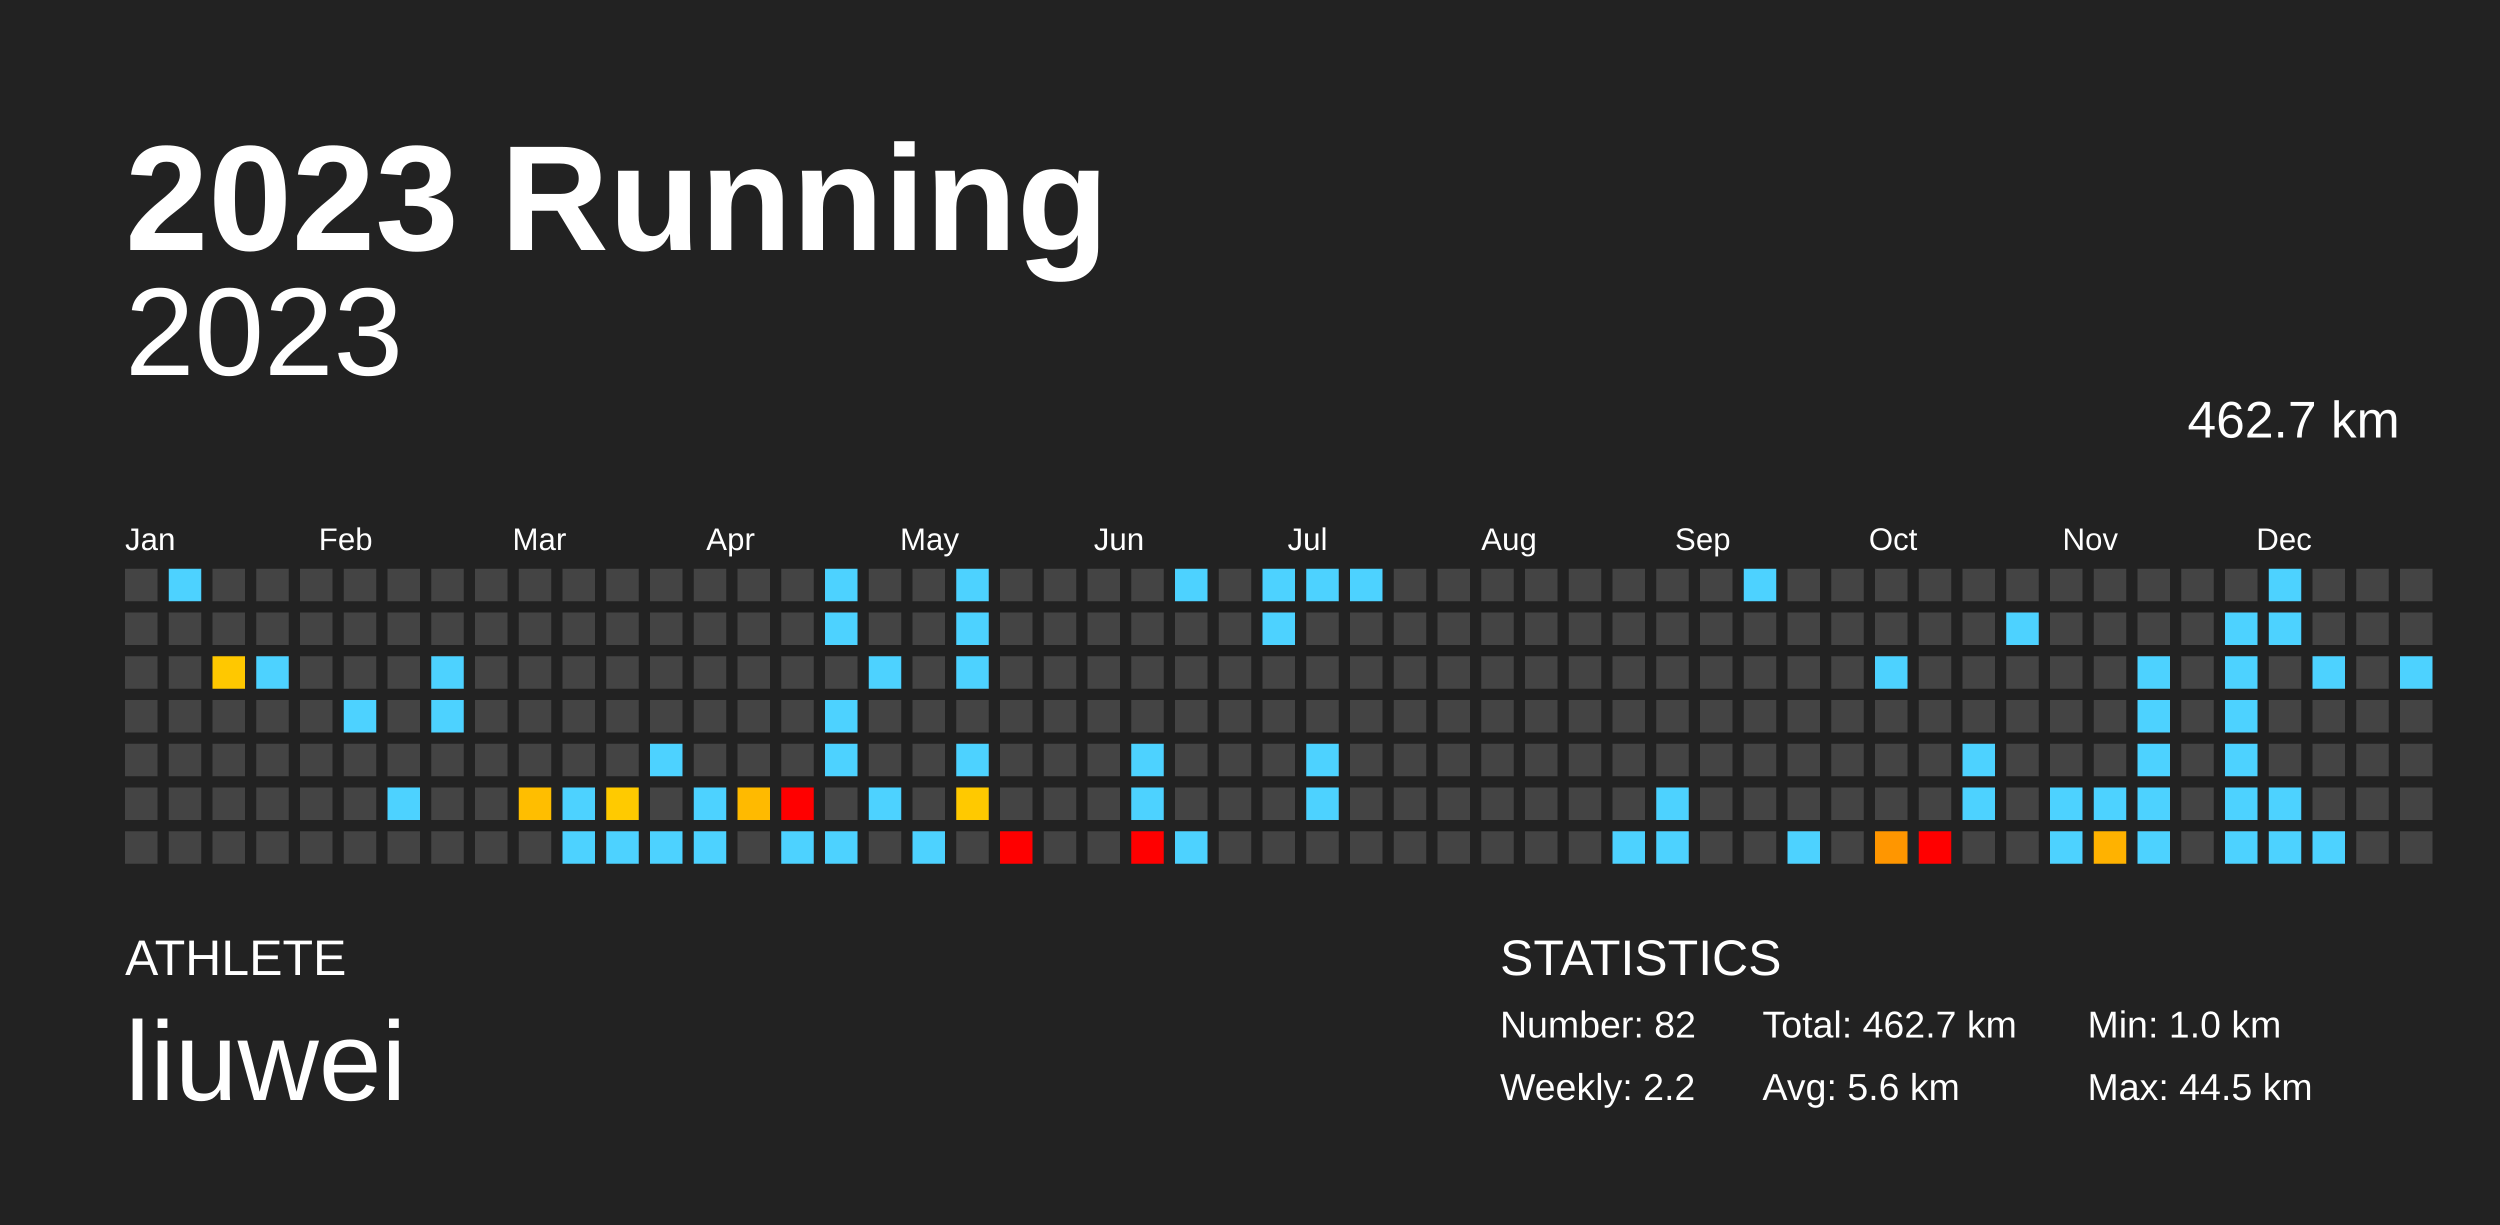
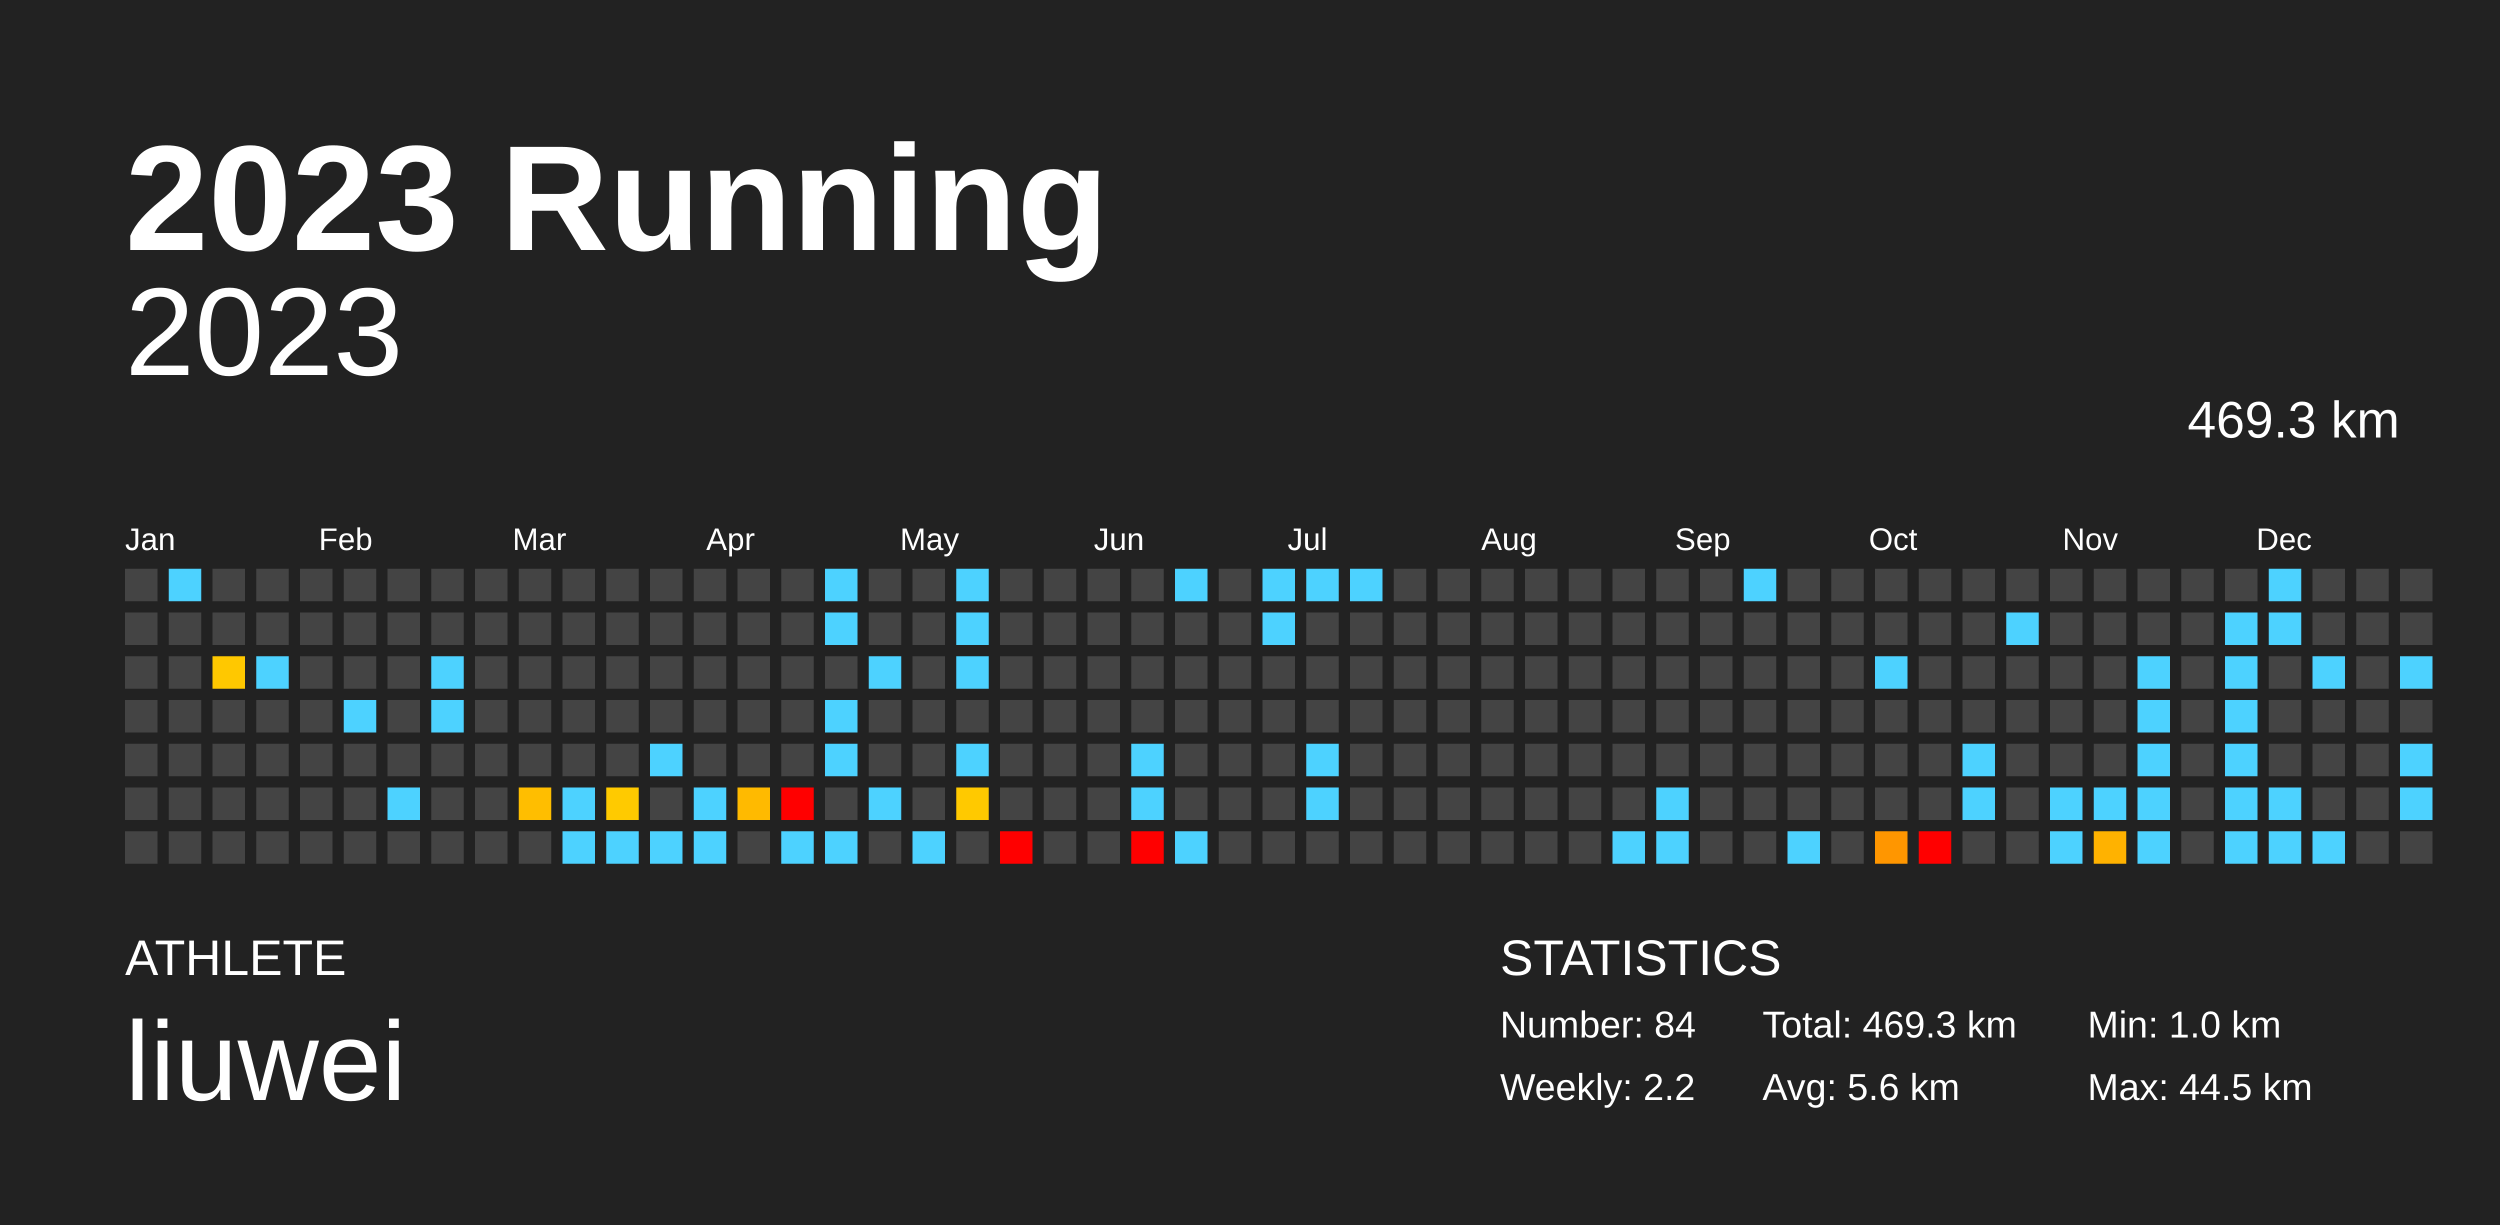
<svg xmlns="http://www.w3.org/2000/svg" baseProfile="full" height="98mm" version="1.1" viewBox="0,0,200,98" width="200mm">
  <defs />
  <rect fill="#222222" height="98" width="200" x="0" y="0" />
  <text fill="#FFFFFF" style="font-size:12px; font-family:Arial; font-weight:bold;" x="10" y="20">2023 Running</text>
  <text fill="#FFFFFF" style="font-size:4px; font-family:Arial" x="10" y="78">ATHLETE</text>
  <text fill="#FFFFFF" style="font-size:9px; font-family:Arial" x="10" y="88">liuwei</text>
  <text fill="#FFFFFF" style="font-size:4px; font-family:Arial" x="120" y="78">STATISTICS</text>
-   <text fill="#FFFFFF" style="font-size:3px; font-family:Arial" x="120" y="83">Number: 82</text>
+   <text fill="#FFFFFF" style="font-size:3px; font-family:Arial" x="120" y="83">Number: 84</text>
  <text fill="#FFFFFF" style="font-size:3px; font-family:Arial" x="120" y="88">Weekly: 2.2</text>
-   <text fill="#FFFFFF" style="font-size:3px; font-family:Arial" x="141" y="83">Total: 462.7 km</text>
+   <text fill="#FFFFFF" style="font-size:3px; font-family:Arial" x="141" y="83">Total: 469.3 km</text>
  <text fill="#FFFFFF" style="font-size:3px; font-family:Arial" x="141" y="88">Avg: 5.6 km</text>
  <text fill="#FFFFFF" style="font-size:3px; font-family:Arial" x="167" y="83">Min: 1.0 km</text>
  <text fill="#FFFFFF" style="font-size:3px; font-family:Arial" x="167" y="88">Max: 44.5 km</text>
  <text alignment-baseline="hanging" fill="#FFFFFF" style="font-size:10.0px; font-family:Arial;" x="10" y="30">2023</text>
-   <text alignment-baseline="hanging" fill="#FFFFFF" style="font-size:4.125px; font-family:Arial;" x="175" y="35">462.7 km</text>
+   <text alignment-baseline="hanging" fill="#FFFFFF" style="font-size:4.125px; font-family:Arial;" x="175" y="35">469.3 km</text>
  <text fill="#FFFFFF" style="font-size:2.5px; font-family:Arial" x="10.0" y="44">Jan</text>
  <text fill="#FFFFFF" style="font-size:2.5px; font-family:Arial" x="25.5" y="44">Feb</text>
  <text fill="#FFFFFF" style="font-size:2.5px; font-family:Arial" x="41.0" y="44">Mar</text>
  <text fill="#FFFFFF" style="font-size:2.5px; font-family:Arial" x="56.5" y="44">Apr</text>
  <text fill="#FFFFFF" style="font-size:2.5px; font-family:Arial" x="72.0" y="44">May</text>
  <text fill="#FFFFFF" style="font-size:2.5px; font-family:Arial" x="87.5" y="44">Jun</text>
  <text fill="#FFFFFF" style="font-size:2.5px; font-family:Arial" x="103.0" y="44">Jul</text>
  <text fill="#FFFFFF" style="font-size:2.5px; font-family:Arial" x="118.5" y="44">Aug</text>
  <text fill="#FFFFFF" style="font-size:2.5px; font-family:Arial" x="134.0" y="44">Sep</text>
  <text fill="#FFFFFF" style="font-size:2.5px; font-family:Arial" x="149.5" y="44">Oct</text>
  <text fill="#FFFFFF" style="font-size:2.5px; font-family:Arial" x="165.0" y="44">Nov</text>
  <text fill="#FFFFFF" style="font-size:2.5px; font-family:Arial" x="180.5" y="44">Dec</text>
  <rect fill="#444444" height="2.6" width="2.6" x="10.0" y="45.5" />
  <rect fill="#444444" height="2.6" width="2.6" x="10.0" y="49.0" />
  <rect fill="#444444" height="2.6" width="2.6" x="10.0" y="52.5" />
  <rect fill="#444444" height="2.6" width="2.6" x="10.0" y="56.0" />
  <rect fill="#444444" height="2.6" width="2.6" x="10.0" y="59.5" />
  <rect fill="#444444" height="2.6" width="2.6" x="10.0" y="63.0" />
  <rect fill="#444444" height="2.6" width="2.6" x="10.0" y="66.5" />
  <rect fill="#4dd2ff" height="2.6" width="2.6" x="13.5" y="45.5" />
  <rect fill="#444444" height="2.6" width="2.6" x="13.5" y="49.0" />
  <rect fill="#444444" height="2.6" width="2.6" x="13.5" y="52.5" />
  <rect fill="#444444" height="2.6" width="2.6" x="13.5" y="56.0" />
  <rect fill="#444444" height="2.6" width="2.6" x="13.5" y="59.5" />
  <rect fill="#444444" height="2.6" width="2.6" x="13.5" y="63.0" />
  <rect fill="#444444" height="2.6" width="2.6" x="13.5" y="66.5" />
  <rect fill="#444444" height="2.6" width="2.6" x="17.0" y="45.5" />
  <rect fill="#444444" height="2.6" width="2.6" x="17.0" y="49.0" />
  <rect fill="#ffc800" height="2.6" width="2.6" x="17.0" y="52.5" />
  <rect fill="#444444" height="2.6" width="2.6" x="17.0" y="56.0" />
  <rect fill="#444444" height="2.6" width="2.6" x="17.0" y="59.5" />
  <rect fill="#444444" height="2.6" width="2.6" x="17.0" y="63.0" />
  <rect fill="#444444" height="2.6" width="2.6" x="17.0" y="66.5" />
  <rect fill="#444444" height="2.6" width="2.6" x="20.5" y="45.5" />
  <rect fill="#444444" height="2.6" width="2.6" x="20.5" y="49.0" />
  <rect fill="#4dd2ff" height="2.6" width="2.6" x="20.5" y="52.5" />
  <rect fill="#444444" height="2.6" width="2.6" x="20.5" y="56.0" />
  <rect fill="#444444" height="2.6" width="2.6" x="20.5" y="59.5" />
  <rect fill="#444444" height="2.6" width="2.6" x="20.5" y="63.0" />
  <rect fill="#444444" height="2.6" width="2.6" x="20.5" y="66.5" />
  <rect fill="#444444" height="2.6" width="2.6" x="24.0" y="45.5" />
  <rect fill="#444444" height="2.6" width="2.6" x="24.0" y="49.0" />
  <rect fill="#444444" height="2.6" width="2.6" x="24.0" y="52.5" />
  <rect fill="#444444" height="2.6" width="2.6" x="24.0" y="56.0" />
  <rect fill="#444444" height="2.6" width="2.6" x="24.0" y="59.5" />
  <rect fill="#444444" height="2.6" width="2.6" x="24.0" y="63.0" />
  <rect fill="#444444" height="2.6" width="2.6" x="24.0" y="66.5" />
  <rect fill="#444444" height="2.6" width="2.6" x="27.5" y="45.5" />
  <rect fill="#444444" height="2.6" width="2.6" x="27.5" y="49.0" />
  <rect fill="#444444" height="2.6" width="2.6" x="27.5" y="52.5" />
  <rect fill="#4dd2ff" height="2.6" width="2.6" x="27.5" y="56.0" />
  <rect fill="#444444" height="2.6" width="2.6" x="27.5" y="59.5" />
  <rect fill="#444444" height="2.6" width="2.6" x="27.5" y="63.0" />
  <rect fill="#444444" height="2.6" width="2.6" x="27.5" y="66.5" />
  <rect fill="#444444" height="2.6" width="2.6" x="31.0" y="45.5" />
  <rect fill="#444444" height="2.6" width="2.6" x="31.0" y="49.0" />
  <rect fill="#444444" height="2.6" width="2.6" x="31.0" y="52.5" />
  <rect fill="#444444" height="2.6" width="2.6" x="31.0" y="56.0" />
  <rect fill="#444444" height="2.6" width="2.6" x="31.0" y="59.5" />
  <rect fill="#4dd2ff" height="2.6" width="2.6" x="31.0" y="63.0" />
  <rect fill="#444444" height="2.6" width="2.6" x="31.0" y="66.5" />
  <rect fill="#444444" height="2.6" width="2.6" x="34.5" y="45.5" />
  <rect fill="#444444" height="2.6" width="2.6" x="34.5" y="49.0" />
  <rect fill="#4dd2ff" height="2.6" width="2.6" x="34.5" y="52.5" />
  <rect fill="#4dd2ff" height="2.6" width="2.6" x="34.5" y="56.0" />
  <rect fill="#444444" height="2.6" width="2.6" x="34.5" y="59.5" />
  <rect fill="#444444" height="2.6" width="2.6" x="34.5" y="63.0" />
  <rect fill="#444444" height="2.6" width="2.6" x="34.5" y="66.5" />
  <rect fill="#444444" height="2.6" width="2.6" x="38.0" y="45.5" />
  <rect fill="#444444" height="2.6" width="2.6" x="38.0" y="49.0" />
  <rect fill="#444444" height="2.6" width="2.6" x="38.0" y="52.5" />
  <rect fill="#444444" height="2.6" width="2.6" x="38.0" y="56.0" />
  <rect fill="#444444" height="2.6" width="2.6" x="38.0" y="59.5" />
  <rect fill="#444444" height="2.6" width="2.6" x="38.0" y="63.0" />
  <rect fill="#444444" height="2.6" width="2.6" x="38.0" y="66.5" />
  <rect fill="#444444" height="2.6" width="2.6" x="41.5" y="45.5" />
  <rect fill="#444444" height="2.6" width="2.6" x="41.5" y="49.0" />
  <rect fill="#444444" height="2.6" width="2.6" x="41.5" y="52.5" />
  <rect fill="#444444" height="2.6" width="2.6" x="41.5" y="56.0" />
  <rect fill="#444444" height="2.6" width="2.6" x="41.5" y="59.5" />
  <rect fill="#ffbe00" height="2.6" width="2.6" x="41.5" y="63.0" />
  <rect fill="#444444" height="2.6" width="2.6" x="41.5" y="66.5" />
  <rect fill="#444444" height="2.6" width="2.6" x="45.0" y="45.5" />
  <rect fill="#444444" height="2.6" width="2.6" x="45.0" y="49.0" />
  <rect fill="#444444" height="2.6" width="2.6" x="45.0" y="52.5" />
  <rect fill="#444444" height="2.6" width="2.6" x="45.0" y="56.0" />
  <rect fill="#444444" height="2.6" width="2.6" x="45.0" y="59.5" />
  <rect fill="#4dd2ff" height="2.6" width="2.6" x="45.0" y="63.0" />
  <rect fill="#4dd2ff" height="2.6" width="2.6" x="45.0" y="66.5" />
  <rect fill="#444444" height="2.6" width="2.6" x="48.5" y="45.5" />
  <rect fill="#444444" height="2.6" width="2.6" x="48.5" y="49.0" />
  <rect fill="#444444" height="2.6" width="2.6" x="48.5" y="52.5" />
  <rect fill="#444444" height="2.6" width="2.6" x="48.5" y="56.0" />
  <rect fill="#444444" height="2.6" width="2.6" x="48.5" y="59.5" />
  <rect fill="#ffca00" height="2.6" width="2.6" x="48.5" y="63.0" />
  <rect fill="#4dd2ff" height="2.6" width="2.6" x="48.5" y="66.5" />
  <rect fill="#444444" height="2.6" width="2.6" x="52.0" y="45.5" />
  <rect fill="#444444" height="2.6" width="2.6" x="52.0" y="49.0" />
  <rect fill="#444444" height="2.6" width="2.6" x="52.0" y="52.5" />
  <rect fill="#444444" height="2.6" width="2.6" x="52.0" y="56.0" />
  <rect fill="#4dd2ff" height="2.6" width="2.6" x="52.0" y="59.5" />
  <rect fill="#444444" height="2.6" width="2.6" x="52.0" y="63.0" />
  <rect fill="#4dd2ff" height="2.6" width="2.6" x="52.0" y="66.5" />
  <rect fill="#444444" height="2.6" width="2.6" x="55.5" y="45.5" />
  <rect fill="#444444" height="2.6" width="2.6" x="55.5" y="49.0" />
  <rect fill="#444444" height="2.6" width="2.6" x="55.5" y="52.5" />
  <rect fill="#444444" height="2.6" width="2.6" x="55.5" y="56.0" />
  <rect fill="#444444" height="2.6" width="2.6" x="55.5" y="59.5" />
  <rect fill="#4dd2ff" height="2.6" width="2.6" x="55.5" y="63.0" />
  <rect fill="#4dd2ff" height="2.6" width="2.6" x="55.5" y="66.5" />
  <rect fill="#444444" height="2.6" width="2.6" x="59.0" y="45.5" />
  <rect fill="#444444" height="2.6" width="2.6" x="59.0" y="49.0" />
  <rect fill="#444444" height="2.6" width="2.6" x="59.0" y="52.5" />
  <rect fill="#444444" height="2.6" width="2.6" x="59.0" y="56.0" />
  <rect fill="#444444" height="2.6" width="2.6" x="59.0" y="59.5" />
  <rect fill="#ffba00" height="2.6" width="2.6" x="59.0" y="63.0" />
  <rect fill="#444444" height="2.6" width="2.6" x="59.0" y="66.5" />
  <rect fill="#444444" height="2.6" width="2.6" x="62.5" y="45.5" />
  <rect fill="#444444" height="2.6" width="2.6" x="62.5" y="49.0" />
  <rect fill="#444444" height="2.6" width="2.6" x="62.5" y="52.5" />
  <rect fill="#444444" height="2.6" width="2.6" x="62.5" y="56.0" />
  <rect fill="#444444" height="2.6" width="2.6" x="62.5" y="59.5" />
  <rect fill="red" height="2.6" width="2.6" x="62.5" y="63.0" />
  <rect fill="#4dd2ff" height="2.6" width="2.6" x="62.5" y="66.5" />
  <rect fill="#4dd2ff" height="2.6" width="2.6" x="66.0" y="45.5" />
  <rect fill="#4dd2ff" height="2.6" width="2.6" x="66.0" y="49.0" />
  <rect fill="#444444" height="2.6" width="2.6" x="66.0" y="52.5" />
  <rect fill="#4dd2ff" height="2.6" width="2.6" x="66.0" y="56.0" />
  <rect fill="#4dd2ff" height="2.6" width="2.6" x="66.0" y="59.5" />
  <rect fill="#444444" height="2.6" width="2.6" x="66.0" y="63.0" />
  <rect fill="#4dd2ff" height="2.6" width="2.6" x="66.0" y="66.5" />
  <rect fill="#444444" height="2.6" width="2.6" x="69.5" y="45.5" />
  <rect fill="#444444" height="2.6" width="2.6" x="69.5" y="49.0" />
  <rect fill="#4dd2ff" height="2.6" width="2.6" x="69.5" y="52.5" />
  <rect fill="#444444" height="2.6" width="2.6" x="69.5" y="56.0" />
  <rect fill="#444444" height="2.6" width="2.6" x="69.5" y="59.5" />
  <rect fill="#4dd2ff" height="2.6" width="2.6" x="69.5" y="63.0" />
  <rect fill="#444444" height="2.6" width="2.6" x="69.5" y="66.5" />
  <rect fill="#444444" height="2.6" width="2.6" x="73.0" y="45.5" />
  <rect fill="#444444" height="2.6" width="2.6" x="73.0" y="49.0" />
  <rect fill="#444444" height="2.6" width="2.6" x="73.0" y="52.5" />
  <rect fill="#444444" height="2.6" width="2.6" x="73.0" y="56.0" />
  <rect fill="#444444" height="2.6" width="2.6" x="73.0" y="59.5" />
  <rect fill="#444444" height="2.6" width="2.6" x="73.0" y="63.0" />
  <rect fill="#4dd2ff" height="2.6" width="2.6" x="73.0" y="66.5" />
  <rect fill="#4dd2ff" height="2.6" width="2.6" x="76.5" y="45.5" />
  <rect fill="#4dd2ff" height="2.6" width="2.6" x="76.5" y="49.0" />
  <rect fill="#4dd2ff" height="2.6" width="2.6" x="76.5" y="52.5" />
  <rect fill="#444444" height="2.6" width="2.6" x="76.5" y="56.0" />
  <rect fill="#4dd2ff" height="2.6" width="2.6" x="76.5" y="59.5" />
  <rect fill="#ffc900" height="2.6" width="2.6" x="76.5" y="63.0" />
  <rect fill="#444444" height="2.6" width="2.6" x="76.5" y="66.5" />
  <rect fill="#444444" height="2.6" width="2.6" x="80.0" y="45.5" />
  <rect fill="#444444" height="2.6" width="2.6" x="80.0" y="49.0" />
  <rect fill="#444444" height="2.6" width="2.6" x="80.0" y="52.5" />
  <rect fill="#444444" height="2.6" width="2.6" x="80.0" y="56.0" />
  <rect fill="#444444" height="2.6" width="2.6" x="80.0" y="59.5" />
  <rect fill="#444444" height="2.6" width="2.6" x="80.0" y="63.0" />
  <rect fill="red" height="2.6" width="2.6" x="80.0" y="66.5" />
  <rect fill="#444444" height="2.6" width="2.6" x="83.5" y="45.5" />
  <rect fill="#444444" height="2.6" width="2.6" x="83.5" y="49.0" />
  <rect fill="#444444" height="2.6" width="2.6" x="83.5" y="52.5" />
  <rect fill="#444444" height="2.6" width="2.6" x="83.5" y="56.0" />
  <rect fill="#444444" height="2.6" width="2.6" x="83.5" y="59.5" />
  <rect fill="#444444" height="2.6" width="2.6" x="83.5" y="63.0" />
  <rect fill="#444444" height="2.6" width="2.6" x="83.5" y="66.5" />
  <rect fill="#444444" height="2.6" width="2.6" x="87.0" y="45.5" />
  <rect fill="#444444" height="2.6" width="2.6" x="87.0" y="49.0" />
  <rect fill="#444444" height="2.6" width="2.6" x="87.0" y="52.5" />
  <rect fill="#444444" height="2.6" width="2.6" x="87.0" y="56.0" />
  <rect fill="#444444" height="2.6" width="2.6" x="87.0" y="59.5" />
  <rect fill="#444444" height="2.6" width="2.6" x="87.0" y="63.0" />
  <rect fill="#444444" height="2.6" width="2.6" x="87.0" y="66.5" />
  <rect fill="#444444" height="2.6" width="2.6" x="90.5" y="45.5" />
  <rect fill="#444444" height="2.6" width="2.6" x="90.5" y="49.0" />
  <rect fill="#444444" height="2.6" width="2.6" x="90.5" y="52.5" />
  <rect fill="#444444" height="2.6" width="2.6" x="90.5" y="56.0" />
  <rect fill="#4dd2ff" height="2.6" width="2.6" x="90.5" y="59.5" />
  <rect fill="#4dd2ff" height="2.6" width="2.6" x="90.5" y="63.0" />
  <rect fill="red" height="2.6" width="2.6" x="90.5" y="66.5" />
  <rect fill="#4dd2ff" height="2.6" width="2.6" x="94.0" y="45.5" />
  <rect fill="#444444" height="2.6" width="2.6" x="94.0" y="49.0" />
  <rect fill="#444444" height="2.6" width="2.6" x="94.0" y="52.5" />
  <rect fill="#444444" height="2.6" width="2.6" x="94.0" y="56.0" />
  <rect fill="#444444" height="2.6" width="2.6" x="94.0" y="59.5" />
  <rect fill="#444444" height="2.6" width="2.6" x="94.0" y="63.0" />
  <rect fill="#4dd2ff" height="2.6" width="2.6" x="94.0" y="66.5" />
  <rect fill="#444444" height="2.6" width="2.6" x="97.5" y="45.5" />
  <rect fill="#444444" height="2.6" width="2.6" x="97.5" y="49.0" />
  <rect fill="#444444" height="2.6" width="2.6" x="97.5" y="52.5" />
  <rect fill="#444444" height="2.6" width="2.6" x="97.5" y="56.0" />
  <rect fill="#444444" height="2.6" width="2.6" x="97.5" y="59.5" />
  <rect fill="#444444" height="2.6" width="2.6" x="97.5" y="63.0" />
  <rect fill="#444444" height="2.6" width="2.6" x="97.5" y="66.5" />
  <rect fill="#4dd2ff" height="2.6" width="2.6" x="101.0" y="45.5" />
  <rect fill="#4dd2ff" height="2.6" width="2.6" x="101.0" y="49.0" />
  <rect fill="#444444" height="2.6" width="2.6" x="101.0" y="52.5" />
  <rect fill="#444444" height="2.6" width="2.6" x="101.0" y="56.0" />
  <rect fill="#444444" height="2.6" width="2.6" x="101.0" y="59.5" />
  <rect fill="#444444" height="2.6" width="2.6" x="101.0" y="63.0" />
  <rect fill="#444444" height="2.6" width="2.6" x="101.0" y="66.5" />
  <rect fill="#4dd2ff" height="2.6" width="2.6" x="104.5" y="45.5" />
  <rect fill="#444444" height="2.6" width="2.6" x="104.5" y="49.0" />
  <rect fill="#444444" height="2.6" width="2.6" x="104.5" y="52.5" />
  <rect fill="#444444" height="2.6" width="2.6" x="104.5" y="56.0" />
  <rect fill="#4dd2ff" height="2.6" width="2.6" x="104.5" y="59.5" />
  <rect fill="#4dd2ff" height="2.6" width="2.6" x="104.5" y="63.0" />
  <rect fill="#444444" height="2.6" width="2.6" x="104.5" y="66.5" />
  <rect fill="#4dd2ff" height="2.6" width="2.6" x="108.0" y="45.5" />
  <rect fill="#444444" height="2.6" width="2.6" x="108.0" y="49.0" />
  <rect fill="#444444" height="2.6" width="2.6" x="108.0" y="52.5" />
  <rect fill="#444444" height="2.6" width="2.6" x="108.0" y="56.0" />
  <rect fill="#444444" height="2.6" width="2.6" x="108.0" y="59.5" />
  <rect fill="#444444" height="2.6" width="2.6" x="108.0" y="63.0" />
  <rect fill="#444444" height="2.6" width="2.6" x="108.0" y="66.5" />
  <rect fill="#444444" height="2.6" width="2.6" x="111.5" y="45.5" />
  <rect fill="#444444" height="2.6" width="2.6" x="111.5" y="49.0" />
  <rect fill="#444444" height="2.6" width="2.6" x="111.5" y="52.5" />
  <rect fill="#444444" height="2.6" width="2.6" x="111.5" y="56.0" />
  <rect fill="#444444" height="2.6" width="2.6" x="111.5" y="59.5" />
  <rect fill="#444444" height="2.6" width="2.6" x="111.5" y="63.0" />
  <rect fill="#444444" height="2.6" width="2.6" x="111.5" y="66.5" />
  <rect fill="#444444" height="2.6" width="2.6" x="115.0" y="45.5" />
  <rect fill="#444444" height="2.6" width="2.6" x="115.0" y="49.0" />
  <rect fill="#444444" height="2.6" width="2.6" x="115.0" y="52.5" />
  <rect fill="#444444" height="2.6" width="2.6" x="115.0" y="56.0" />
  <rect fill="#444444" height="2.6" width="2.6" x="115.0" y="59.5" />
  <rect fill="#444444" height="2.6" width="2.6" x="115.0" y="63.0" />
  <rect fill="#444444" height="2.6" width="2.6" x="115.0" y="66.5" />
  <rect fill="#444444" height="2.6" width="2.6" x="118.5" y="45.5" />
  <rect fill="#444444" height="2.6" width="2.6" x="118.5" y="49.0" />
  <rect fill="#444444" height="2.6" width="2.6" x="118.5" y="52.5" />
  <rect fill="#444444" height="2.6" width="2.6" x="118.5" y="56.0" />
  <rect fill="#444444" height="2.6" width="2.6" x="118.5" y="59.5" />
  <rect fill="#444444" height="2.6" width="2.6" x="118.5" y="63.0" />
  <rect fill="#444444" height="2.6" width="2.6" x="118.5" y="66.5" />
  <rect fill="#444444" height="2.6" width="2.6" x="122.0" y="45.5" />
  <rect fill="#444444" height="2.6" width="2.6" x="122.0" y="49.0" />
  <rect fill="#444444" height="2.6" width="2.6" x="122.0" y="52.5" />
  <rect fill="#444444" height="2.6" width="2.6" x="122.0" y="56.0" />
  <rect fill="#444444" height="2.6" width="2.6" x="122.0" y="59.5" />
  <rect fill="#444444" height="2.6" width="2.6" x="122.0" y="63.0" />
  <rect fill="#444444" height="2.6" width="2.6" x="122.0" y="66.5" />
  <rect fill="#444444" height="2.6" width="2.6" x="125.5" y="45.5" />
  <rect fill="#444444" height="2.6" width="2.6" x="125.5" y="49.0" />
  <rect fill="#444444" height="2.6" width="2.6" x="125.5" y="52.5" />
  <rect fill="#444444" height="2.6" width="2.6" x="125.5" y="56.0" />
  <rect fill="#444444" height="2.6" width="2.6" x="125.5" y="59.5" />
  <rect fill="#444444" height="2.6" width="2.6" x="125.5" y="63.0" />
  <rect fill="#444444" height="2.6" width="2.6" x="125.5" y="66.5" />
  <rect fill="#444444" height="2.6" width="2.6" x="129.0" y="45.5" />
  <rect fill="#444444" height="2.6" width="2.6" x="129.0" y="49.0" />
  <rect fill="#444444" height="2.6" width="2.6" x="129.0" y="52.5" />
  <rect fill="#444444" height="2.6" width="2.6" x="129.0" y="56.0" />
  <rect fill="#444444" height="2.6" width="2.6" x="129.0" y="59.5" />
  <rect fill="#444444" height="2.6" width="2.6" x="129.0" y="63.0" />
  <rect fill="#4dd2ff" height="2.6" width="2.6" x="129.0" y="66.5" />
  <rect fill="#444444" height="2.6" width="2.6" x="132.5" y="45.5" />
  <rect fill="#444444" height="2.6" width="2.6" x="132.5" y="49.0" />
  <rect fill="#444444" height="2.6" width="2.6" x="132.5" y="52.5" />
  <rect fill="#444444" height="2.6" width="2.6" x="132.5" y="56.0" />
  <rect fill="#444444" height="2.6" width="2.6" x="132.5" y="59.5" />
  <rect fill="#4dd2ff" height="2.6" width="2.6" x="132.5" y="63.0" />
  <rect fill="#4dd2ff" height="2.6" width="2.6" x="132.5" y="66.5" />
  <rect fill="#444444" height="2.6" width="2.6" x="136.0" y="45.5" />
  <rect fill="#444444" height="2.6" width="2.6" x="136.0" y="49.0" />
  <rect fill="#444444" height="2.6" width="2.6" x="136.0" y="52.5" />
  <rect fill="#444444" height="2.6" width="2.6" x="136.0" y="56.0" />
  <rect fill="#444444" height="2.6" width="2.6" x="136.0" y="59.5" />
  <rect fill="#444444" height="2.6" width="2.6" x="136.0" y="63.0" />
  <rect fill="#444444" height="2.6" width="2.6" x="136.0" y="66.5" />
  <rect fill="#4dd2ff" height="2.6" width="2.6" x="139.5" y="45.5" />
  <rect fill="#444444" height="2.6" width="2.6" x="139.5" y="49.0" />
  <rect fill="#444444" height="2.6" width="2.6" x="139.5" y="52.5" />
  <rect fill="#444444" height="2.6" width="2.6" x="139.5" y="56.0" />
  <rect fill="#444444" height="2.6" width="2.6" x="139.5" y="59.5" />
  <rect fill="#444444" height="2.6" width="2.6" x="139.5" y="63.0" />
  <rect fill="#444444" height="2.6" width="2.6" x="139.5" y="66.5" />
  <rect fill="#444444" height="2.6" width="2.6" x="143.0" y="45.5" />
  <rect fill="#444444" height="2.6" width="2.6" x="143.0" y="49.0" />
  <rect fill="#444444" height="2.6" width="2.6" x="143.0" y="52.5" />
  <rect fill="#444444" height="2.6" width="2.6" x="143.0" y="56.0" />
  <rect fill="#444444" height="2.6" width="2.6" x="143.0" y="59.5" />
  <rect fill="#444444" height="2.6" width="2.6" x="143.0" y="63.0" />
  <rect fill="#4dd2ff" height="2.6" width="2.6" x="143.0" y="66.5" />
  <rect fill="#444444" height="2.6" width="2.6" x="146.5" y="45.5" />
  <rect fill="#444444" height="2.6" width="2.6" x="146.5" y="49.0" />
  <rect fill="#444444" height="2.6" width="2.6" x="146.5" y="52.5" />
  <rect fill="#444444" height="2.6" width="2.6" x="146.5" y="56.0" />
  <rect fill="#444444" height="2.6" width="2.6" x="146.5" y="59.5" />
  <rect fill="#444444" height="2.6" width="2.6" x="146.5" y="63.0" />
  <rect fill="#444444" height="2.6" width="2.6" x="146.5" y="66.5" />
  <rect fill="#444444" height="2.6" width="2.6" x="150.0" y="45.5" />
  <rect fill="#444444" height="2.6" width="2.6" x="150.0" y="49.0" />
  <rect fill="#4dd2ff" height="2.6" width="2.6" x="150.0" y="52.5" />
  <rect fill="#444444" height="2.6" width="2.6" x="150.0" y="56.0" />
  <rect fill="#444444" height="2.6" width="2.6" x="150.0" y="59.5" />
  <rect fill="#444444" height="2.6" width="2.6" x="150.0" y="63.0" />
  <rect fill="#ff9600" height="2.6" width="2.6" x="150.0" y="66.5" />
  <rect fill="#444444" height="2.6" width="2.6" x="153.5" y="45.5" />
  <rect fill="#444444" height="2.6" width="2.6" x="153.5" y="49.0" />
  <rect fill="#444444" height="2.6" width="2.6" x="153.5" y="52.5" />
  <rect fill="#444444" height="2.6" width="2.6" x="153.5" y="56.0" />
  <rect fill="#444444" height="2.6" width="2.6" x="153.5" y="59.5" />
  <rect fill="#444444" height="2.6" width="2.6" x="153.5" y="63.0" />
  <rect fill="red" height="2.6" width="2.6" x="153.5" y="66.5" />
  <rect fill="#444444" height="2.6" width="2.6" x="157.0" y="45.5" />
  <rect fill="#444444" height="2.6" width="2.6" x="157.0" y="49.0" />
  <rect fill="#444444" height="2.6" width="2.6" x="157.0" y="52.5" />
  <rect fill="#444444" height="2.6" width="2.6" x="157.0" y="56.0" />
  <rect fill="#4dd2ff" height="2.6" width="2.6" x="157.0" y="59.5" />
  <rect fill="#4dd2ff" height="2.6" width="2.6" x="157.0" y="63.0" />
  <rect fill="#444444" height="2.6" width="2.6" x="157.0" y="66.5" />
  <rect fill="#444444" height="2.6" width="2.6" x="160.5" y="45.5" />
  <rect fill="#4dd2ff" height="2.6" width="2.6" x="160.5" y="49.0" />
  <rect fill="#444444" height="2.6" width="2.6" x="160.5" y="52.5" />
  <rect fill="#444444" height="2.6" width="2.6" x="160.5" y="56.0" />
  <rect fill="#444444" height="2.6" width="2.6" x="160.5" y="59.5" />
  <rect fill="#444444" height="2.6" width="2.6" x="160.5" y="63.0" />
  <rect fill="#444444" height="2.6" width="2.6" x="160.5" y="66.5" />
  <rect fill="#444444" height="2.6" width="2.6" x="164.0" y="45.5" />
  <rect fill="#444444" height="2.6" width="2.6" x="164.0" y="49.0" />
  <rect fill="#444444" height="2.6" width="2.6" x="164.0" y="52.5" />
  <rect fill="#444444" height="2.6" width="2.6" x="164.0" y="56.0" />
  <rect fill="#444444" height="2.6" width="2.6" x="164.0" y="59.5" />
  <rect fill="#4dd2ff" height="2.6" width="2.6" x="164.0" y="63.0" />
  <rect fill="#4dd2ff" height="2.6" width="2.6" x="164.0" y="66.5" />
  <rect fill="#444444" height="2.6" width="2.6" x="167.5" y="45.5" />
  <rect fill="#444444" height="2.6" width="2.6" x="167.5" y="49.0" />
  <rect fill="#444444" height="2.6" width="2.6" x="167.5" y="52.5" />
  <rect fill="#444444" height="2.6" width="2.6" x="167.5" y="56.0" />
  <rect fill="#444444" height="2.6" width="2.6" x="167.5" y="59.5" />
  <rect fill="#4dd2ff" height="2.6" width="2.6" x="167.5" y="63.0" />
  <rect fill="#ffb200" height="2.6" width="2.6" x="167.5" y="66.5" />
  <rect fill="#444444" height="2.6" width="2.6" x="171.0" y="45.5" />
  <rect fill="#444444" height="2.6" width="2.6" x="171.0" y="49.0" />
  <rect fill="#4dd2ff" height="2.6" width="2.6" x="171.0" y="52.5" />
  <rect fill="#4dd2ff" height="2.6" width="2.6" x="171.0" y="56.0" />
  <rect fill="#4dd2ff" height="2.6" width="2.6" x="171.0" y="59.5" />
  <rect fill="#4dd2ff" height="2.6" width="2.6" x="171.0" y="63.0" />
  <rect fill="#4dd2ff" height="2.6" width="2.6" x="171.0" y="66.5" />
  <rect fill="#444444" height="2.6" width="2.6" x="174.5" y="45.5" />
  <rect fill="#444444" height="2.6" width="2.6" x="174.5" y="49.0" />
  <rect fill="#444444" height="2.6" width="2.6" x="174.5" y="52.5" />
  <rect fill="#444444" height="2.6" width="2.6" x="174.5" y="56.0" />
  <rect fill="#444444" height="2.6" width="2.6" x="174.5" y="59.5" />
  <rect fill="#444444" height="2.6" width="2.6" x="174.5" y="63.0" />
  <rect fill="#444444" height="2.6" width="2.6" x="174.5" y="66.5" />
  <rect fill="#444444" height="2.6" width="2.6" x="178.0" y="45.5" />
  <rect fill="#4dd2ff" height="2.6" width="2.6" x="178.0" y="49.0" />
  <rect fill="#4dd2ff" height="2.6" width="2.6" x="178.0" y="52.5" />
  <rect fill="#4dd2ff" height="2.6" width="2.6" x="178.0" y="56.0" />
  <rect fill="#4dd2ff" height="2.6" width="2.6" x="178.0" y="59.5" />
  <rect fill="#4dd2ff" height="2.6" width="2.6" x="178.0" y="63.0" />
  <rect fill="#4dd2ff" height="2.6" width="2.6" x="178.0" y="66.5" />
  <rect fill="#4dd2ff" height="2.6" width="2.6" x="181.5" y="45.5" />
  <rect fill="#4dd2ff" height="2.6" width="2.6" x="181.5" y="49.0" />
  <rect fill="#444444" height="2.6" width="2.6" x="181.5" y="52.5" />
  <rect fill="#444444" height="2.6" width="2.6" x="181.5" y="56.0" />
  <rect fill="#444444" height="2.6" width="2.6" x="181.5" y="59.5" />
  <rect fill="#4dd2ff" height="2.6" width="2.6" x="181.5" y="63.0" />
  <rect fill="#4dd2ff" height="2.6" width="2.6" x="181.5" y="66.5" />
  <rect fill="#444444" height="2.6" width="2.6" x="185.0" y="45.5" />
  <rect fill="#444444" height="2.6" width="2.6" x="185.0" y="49.0" />
  <rect fill="#4dd2ff" height="2.6" width="2.6" x="185.0" y="52.5" />
  <rect fill="#444444" height="2.6" width="2.6" x="185.0" y="56.0" />
  <rect fill="#444444" height="2.6" width="2.6" x="185.0" y="59.5" />
  <rect fill="#444444" height="2.6" width="2.6" x="185.0" y="63.0" />
  <rect fill="#4dd2ff" height="2.6" width="2.6" x="185.0" y="66.5" />
  <rect fill="#444444" height="2.6" width="2.6" x="188.5" y="45.5" />
  <rect fill="#444444" height="2.6" width="2.6" x="188.5" y="49.0" />
  <rect fill="#444444" height="2.6" width="2.6" x="188.5" y="52.5" />
  <rect fill="#444444" height="2.6" width="2.6" x="188.5" y="56.0" />
  <rect fill="#444444" height="2.6" width="2.6" x="188.5" y="59.5" />
  <rect fill="#444444" height="2.6" width="2.6" x="188.5" y="63.0" />
  <rect fill="#444444" height="2.6" width="2.6" x="188.5" y="66.5" />
  <rect fill="#444444" height="2.6" width="2.6" x="192.0" y="45.5" />
  <rect fill="#444444" height="2.6" width="2.6" x="192.0" y="49.0" />
  <rect fill="#4dd2ff" height="2.6" width="2.6" x="192.0" y="52.5" />
  <rect fill="#444444" height="2.6" width="2.6" x="192.0" y="56.0" />
-   <rect fill="#444444" height="2.6" width="2.6" x="192.0" y="59.5" />
-   <rect fill="#444444" height="2.6" width="2.6" x="192.0" y="63.0" />
+   <rect fill="#4dd2ff" height="2.6" width="2.6" x="192.0" y="59.5" />
+   <rect fill="#4dd2ff" height="2.6" width="2.6" x="192.0" y="63.0" />
  <rect fill="#444444" height="2.6" width="2.6" x="192.0" y="66.5" />
</svg>
